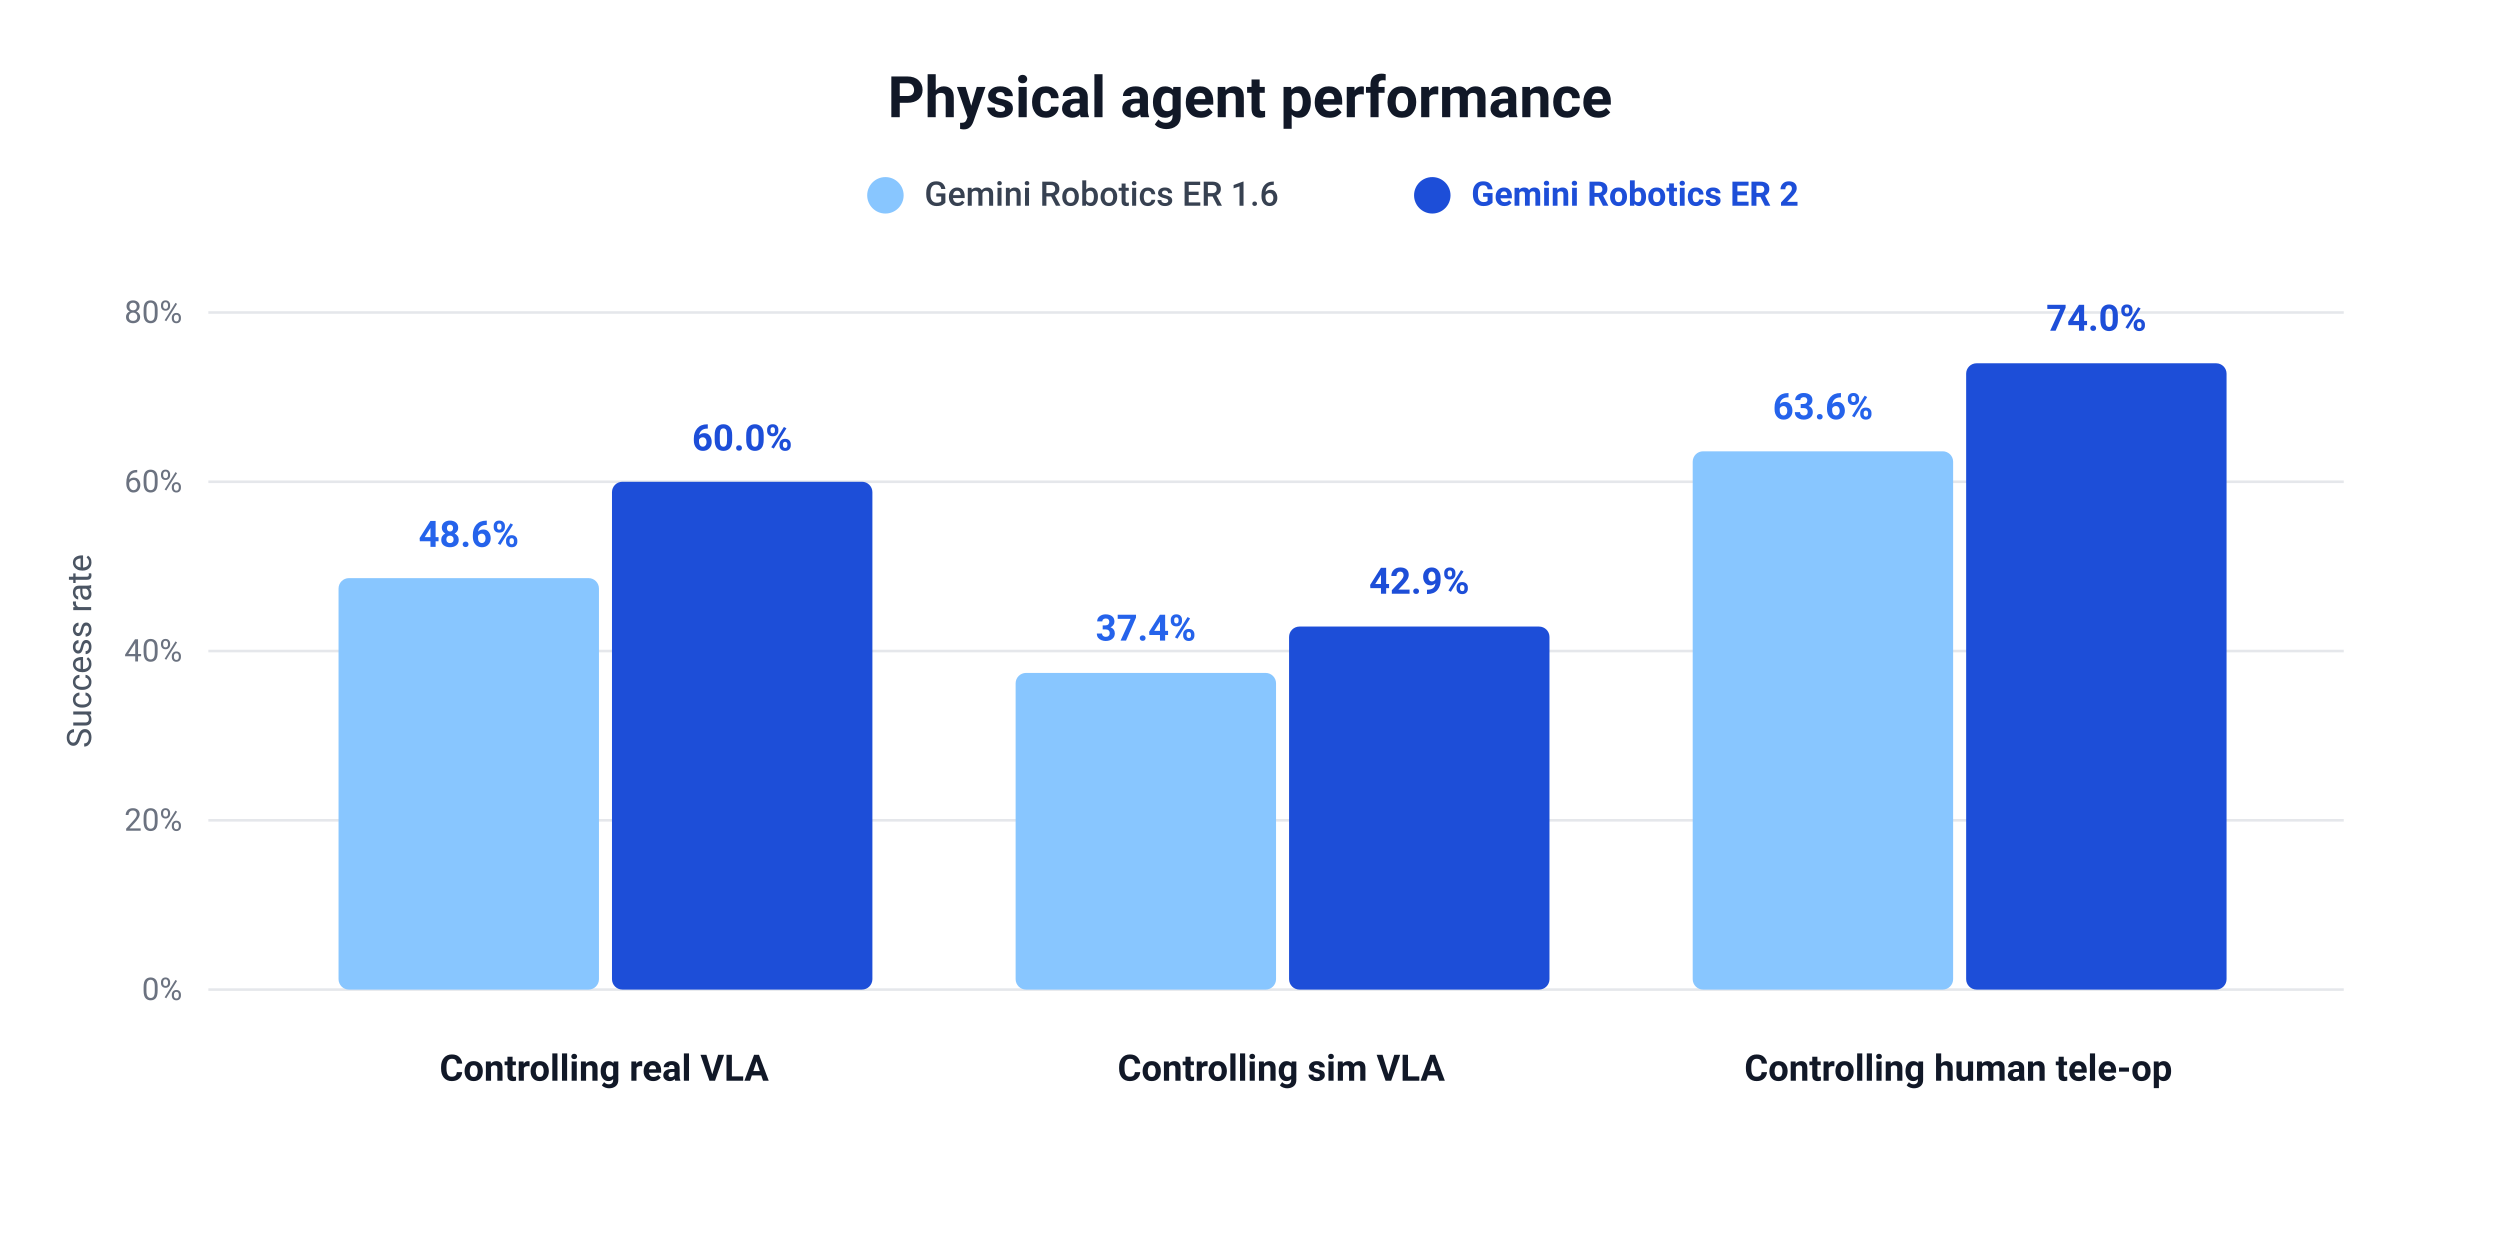
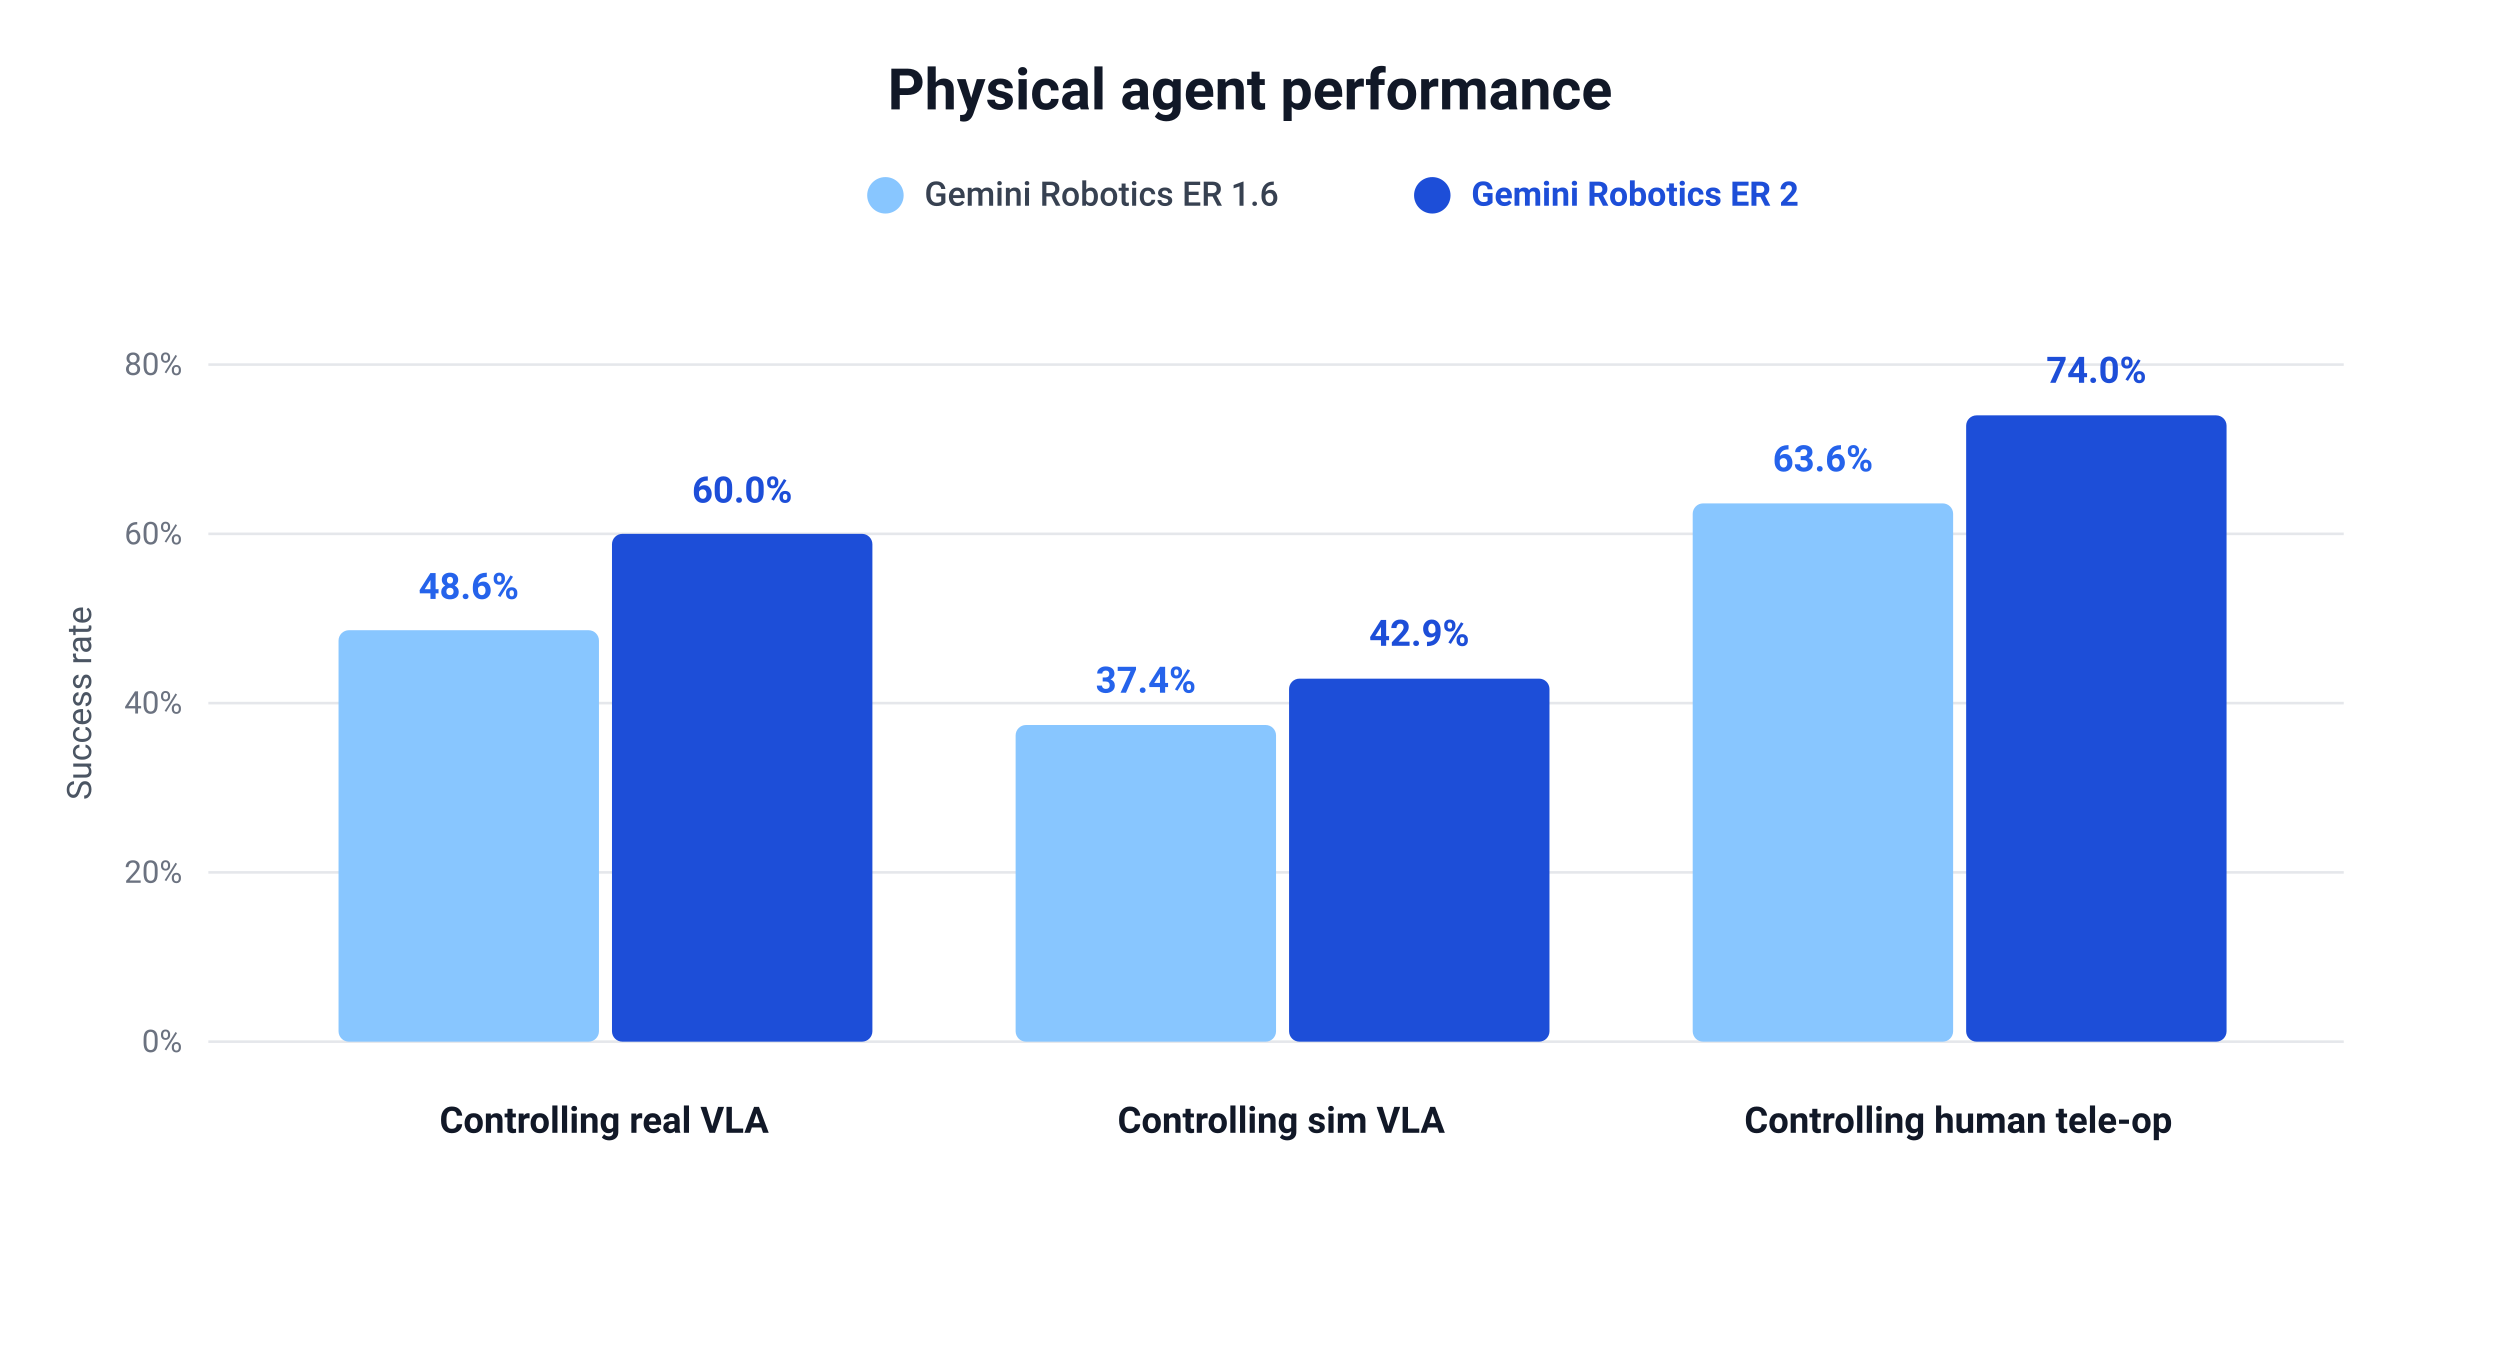
- <svg xmlns="http://www.w3.org/2000/svg" viewBox="0 0 960 480" width="100%" height="100%" style="background:#FFFFFF; font-family:-apple-system, BlinkMacSystemFont, 'Segoe UI', Roboto, Helvetica, Arial, sans-serif;">
-   <text x="480" y="45" font-size="22" font-weight="700" fill="#111827" text-anchor="middle">Physical agent performance</text>
+ <svg xmlns="http://www.w3.org/2000/svg" viewBox="0 0 960 520" width="100%" height="100%" style="background:#FFFFFF; font-family:-apple-system, BlinkMacSystemFont, 'Segoe UI', Roboto, Helvetica, Arial, sans-serif;">
+   <text x="480" y="42" font-size="22" font-weight="700" fill="#111827" text-anchor="middle">Physical agent performance</text>
  <g transform="translate(320, 75)" font-size="13" font-weight="500" fill="#374151">
    <circle cx="20" cy="0" r="7" fill="#88C6FF" />
    <text x="35" y="4">Gemini Robotics ER 1.6</text>
    <circle cx="230" cy="0" r="7" fill="#1D4ED8" />
    <text x="245" y="4" font-weight="700" fill="#1D4ED8">Gemini Robotics ER 2</text>
  </g>
  <g stroke="#E5E7EB" stroke-width="1">
-     <line x1="80" y1="120" x2="900" y2="120" />
-     <line x1="80" y1="185" x2="900" y2="185" />
-     <line x1="80" y1="250" x2="900" y2="250" />
-     <line x1="80" y1="315" x2="900" y2="315" />
-     <line x1="80" y1="380" x2="900" y2="380" />
+     <line x1="80" y1="140" x2="900" y2="140" />
+     <line x1="80" y1="205" x2="900" y2="205" />
+     <line x1="80" y1="270" x2="900" y2="270" />
+     <line x1="80" y1="335" x2="900" y2="335" />
+     <line x1="80" y1="400" x2="900" y2="400" />
  </g>
  <g font-size="12" fill="#6B7280" text-anchor="end">
-     <text x="70" y="124">80%</text>
-     <text x="70" y="189">60%</text>
-     <text x="70" y="254">40%</text>
-     <text x="70" y="319">20%</text>
-     <text x="70" y="384">0%</text>
+     <text x="70" y="144">80%</text>
+     <text x="70" y="209">60%</text>
+     <text x="70" y="274">40%</text>
+     <text x="70" y="339">20%</text>
+     <text x="70" y="404">0%</text>
  </g>
-   <text x="35" y="250" font-size="13" fill="#4B5563" text-anchor="middle" transform="rotate(-90 35 250)">Success rate</text>
-   <g transform="translate(130, 0)">
+   <text x="35" y="270" font-size="13" fill="#4B5563" text-anchor="middle" transform="rotate(-90 35 270)">Success rate</text>
+   <g transform="translate(130, 20)">
    <g transform="translate(0, 0)">
      <rect x="0" y="222.0" width="100" height="158.0" rx="4" fill="#88C6FF" />
      <text x="50" y="210" font-size="14" font-weight="600" fill="#2563EB" text-anchor="middle">48.6%</text>
      <rect x="105" y="185.0" width="100" height="195.0" rx="4" fill="#1D4ED8" />
      <text x="155" y="173" font-size="14" font-weight="700" fill="#1D4ED8" text-anchor="middle">60.0%</text>
      <text x="102" y="415" font-size="14" font-weight="600" fill="#111827" text-anchor="middle">Controlling real VLA</text>
    </g>
    <g transform="translate(260, 0)">
      <rect x="0" y="258.4" width="100" height="121.6" rx="4" fill="#88C6FF" />
      <text x="50" y="246" font-size="14" font-weight="600" fill="#2563EB" text-anchor="middle">37.4%</text>
      <rect x="105" y="240.6" width="100" height="139.4" rx="4" fill="#1D4ED8" />
      <text x="155" y="228" font-size="14" font-weight="700" fill="#1D4ED8" text-anchor="middle">42.9%</text>
      <text x="102" y="415" font-size="14" font-weight="600" fill="#111827" text-anchor="middle">Controlling sim VLA</text>
    </g>
    <g transform="translate(520, 0)">
      <rect x="0" y="173.3" width="100" height="206.7" rx="4" fill="#88C6FF" />
      <text x="50" y="161" font-size="14" font-weight="600" fill="#2563EB" text-anchor="middle">63.6%</text>
      <rect x="105" y="139.5" width="100" height="240.5" rx="4" fill="#1D4ED8" />
      <text x="155" y="127" font-size="14" font-weight="700" fill="#1D4ED8" text-anchor="middle">74.0%</text>
      <text x="102" y="415" font-size="14" font-weight="600" fill="#111827" text-anchor="middle">Controlling human tele-op</text>
    </g>
  </g>
</svg>
